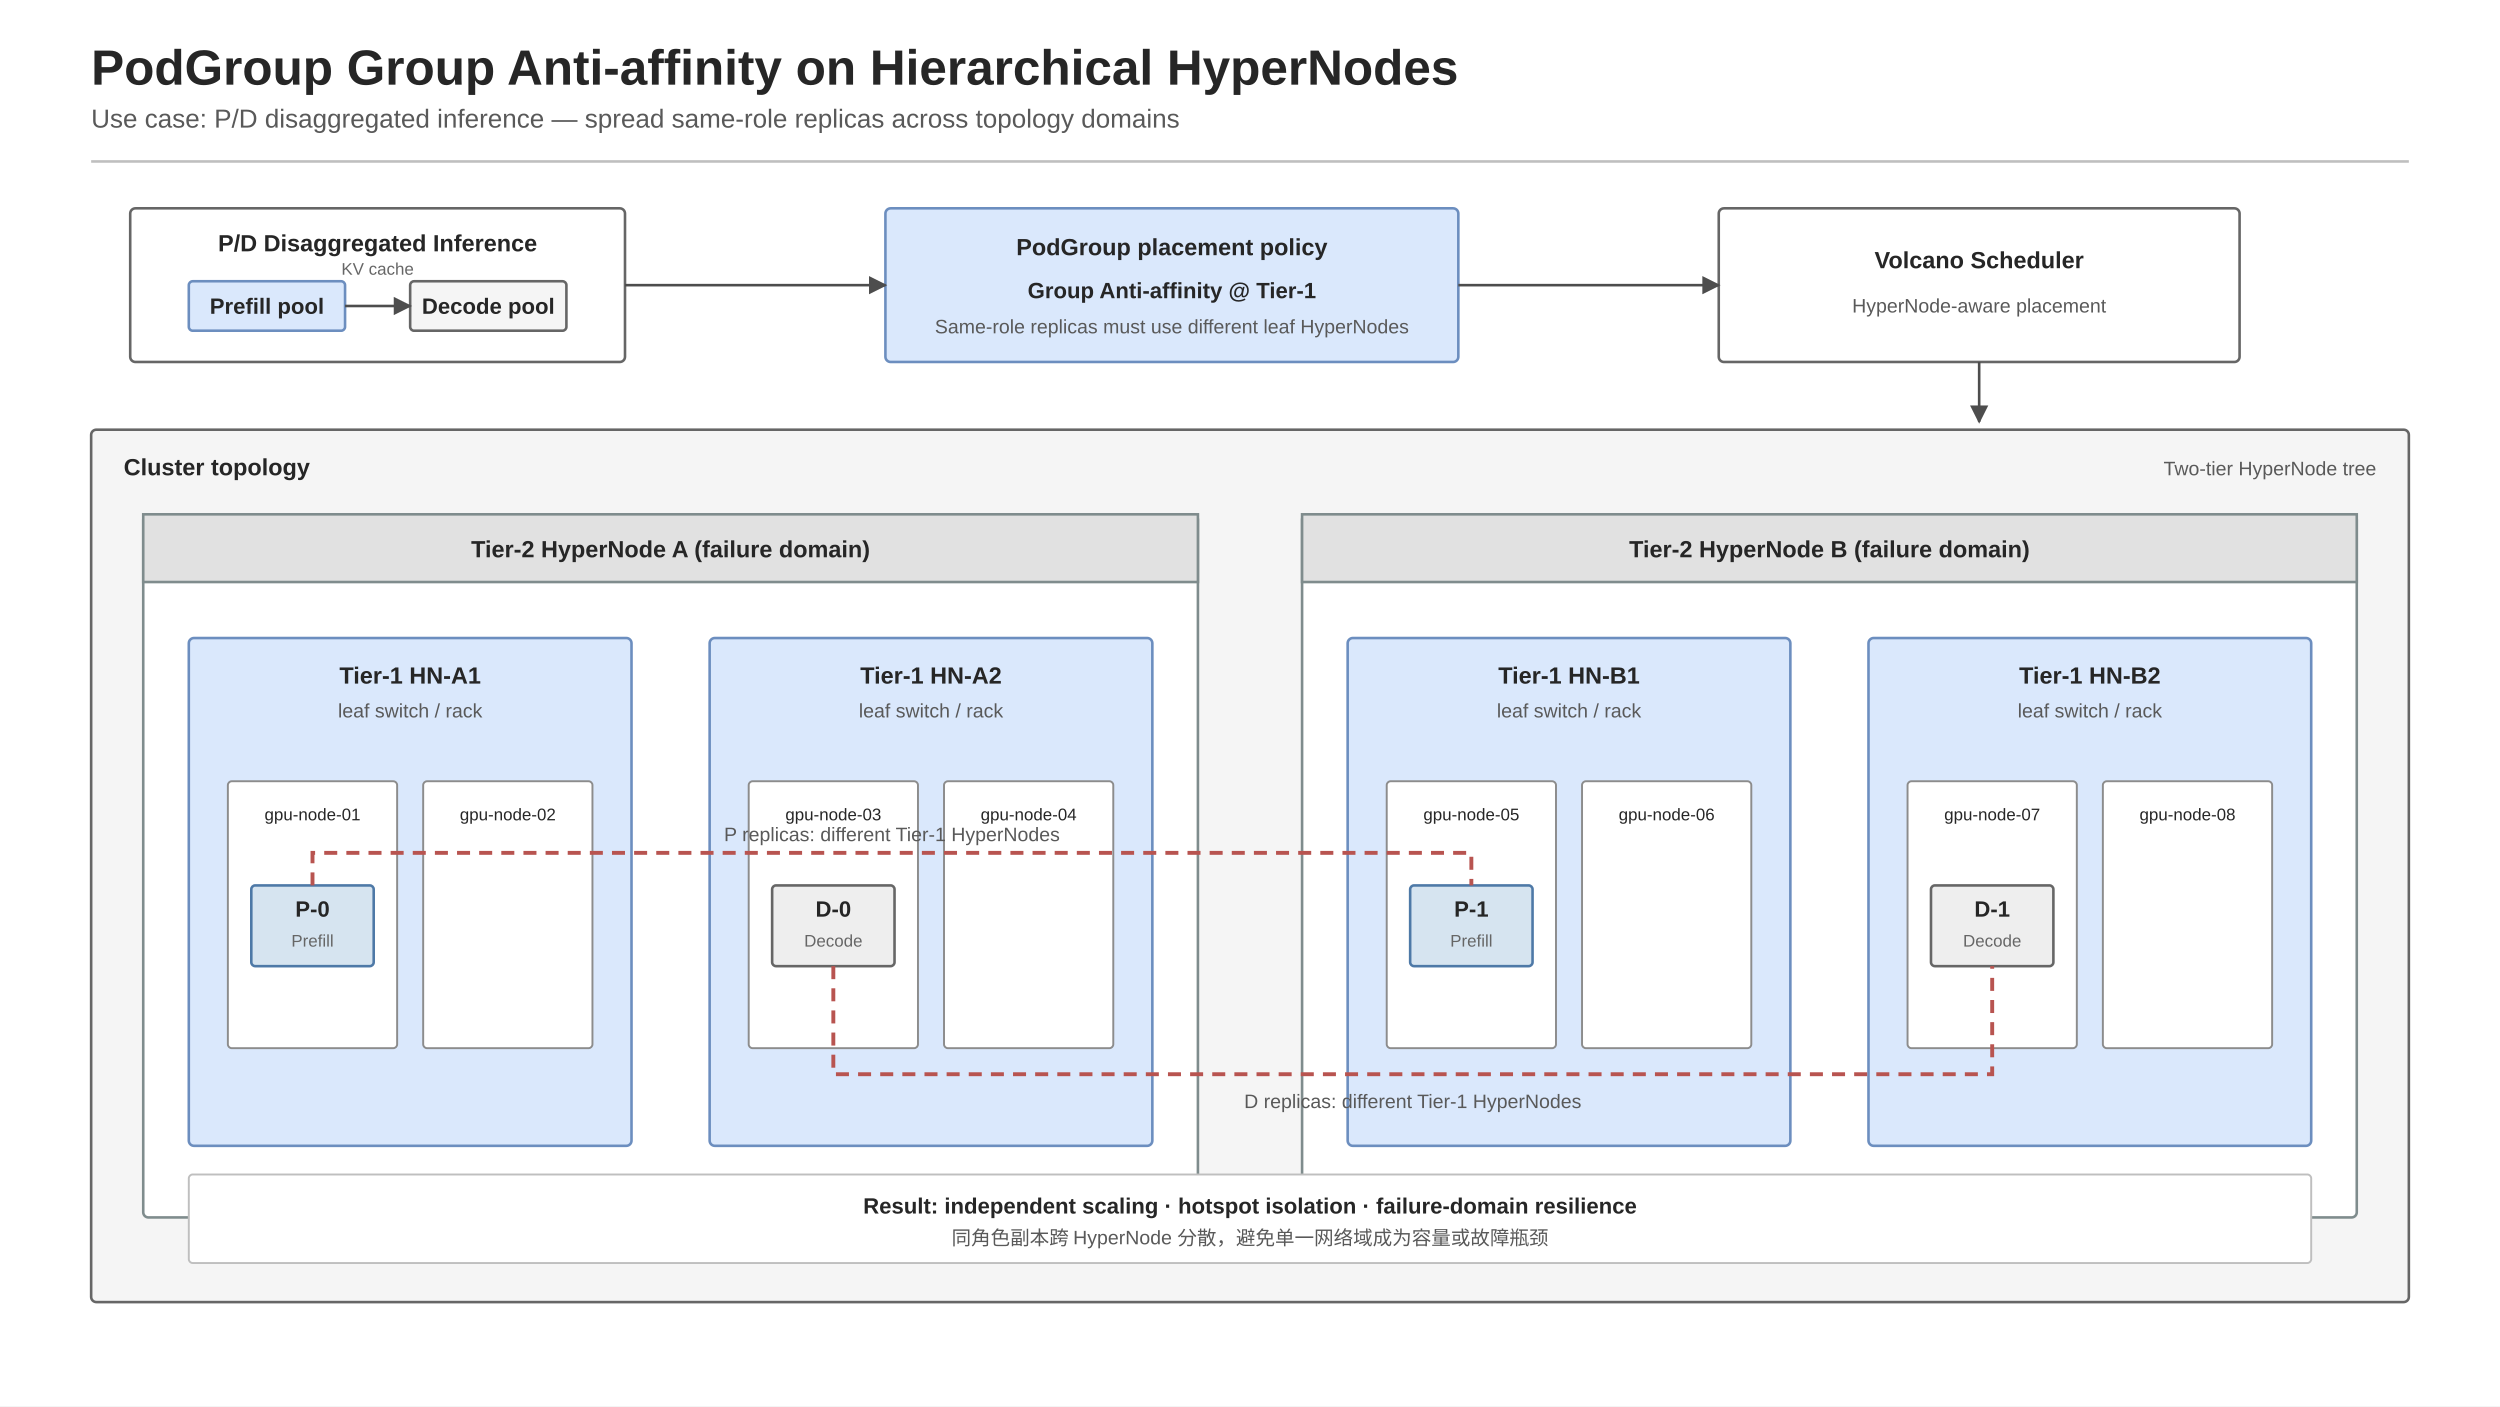
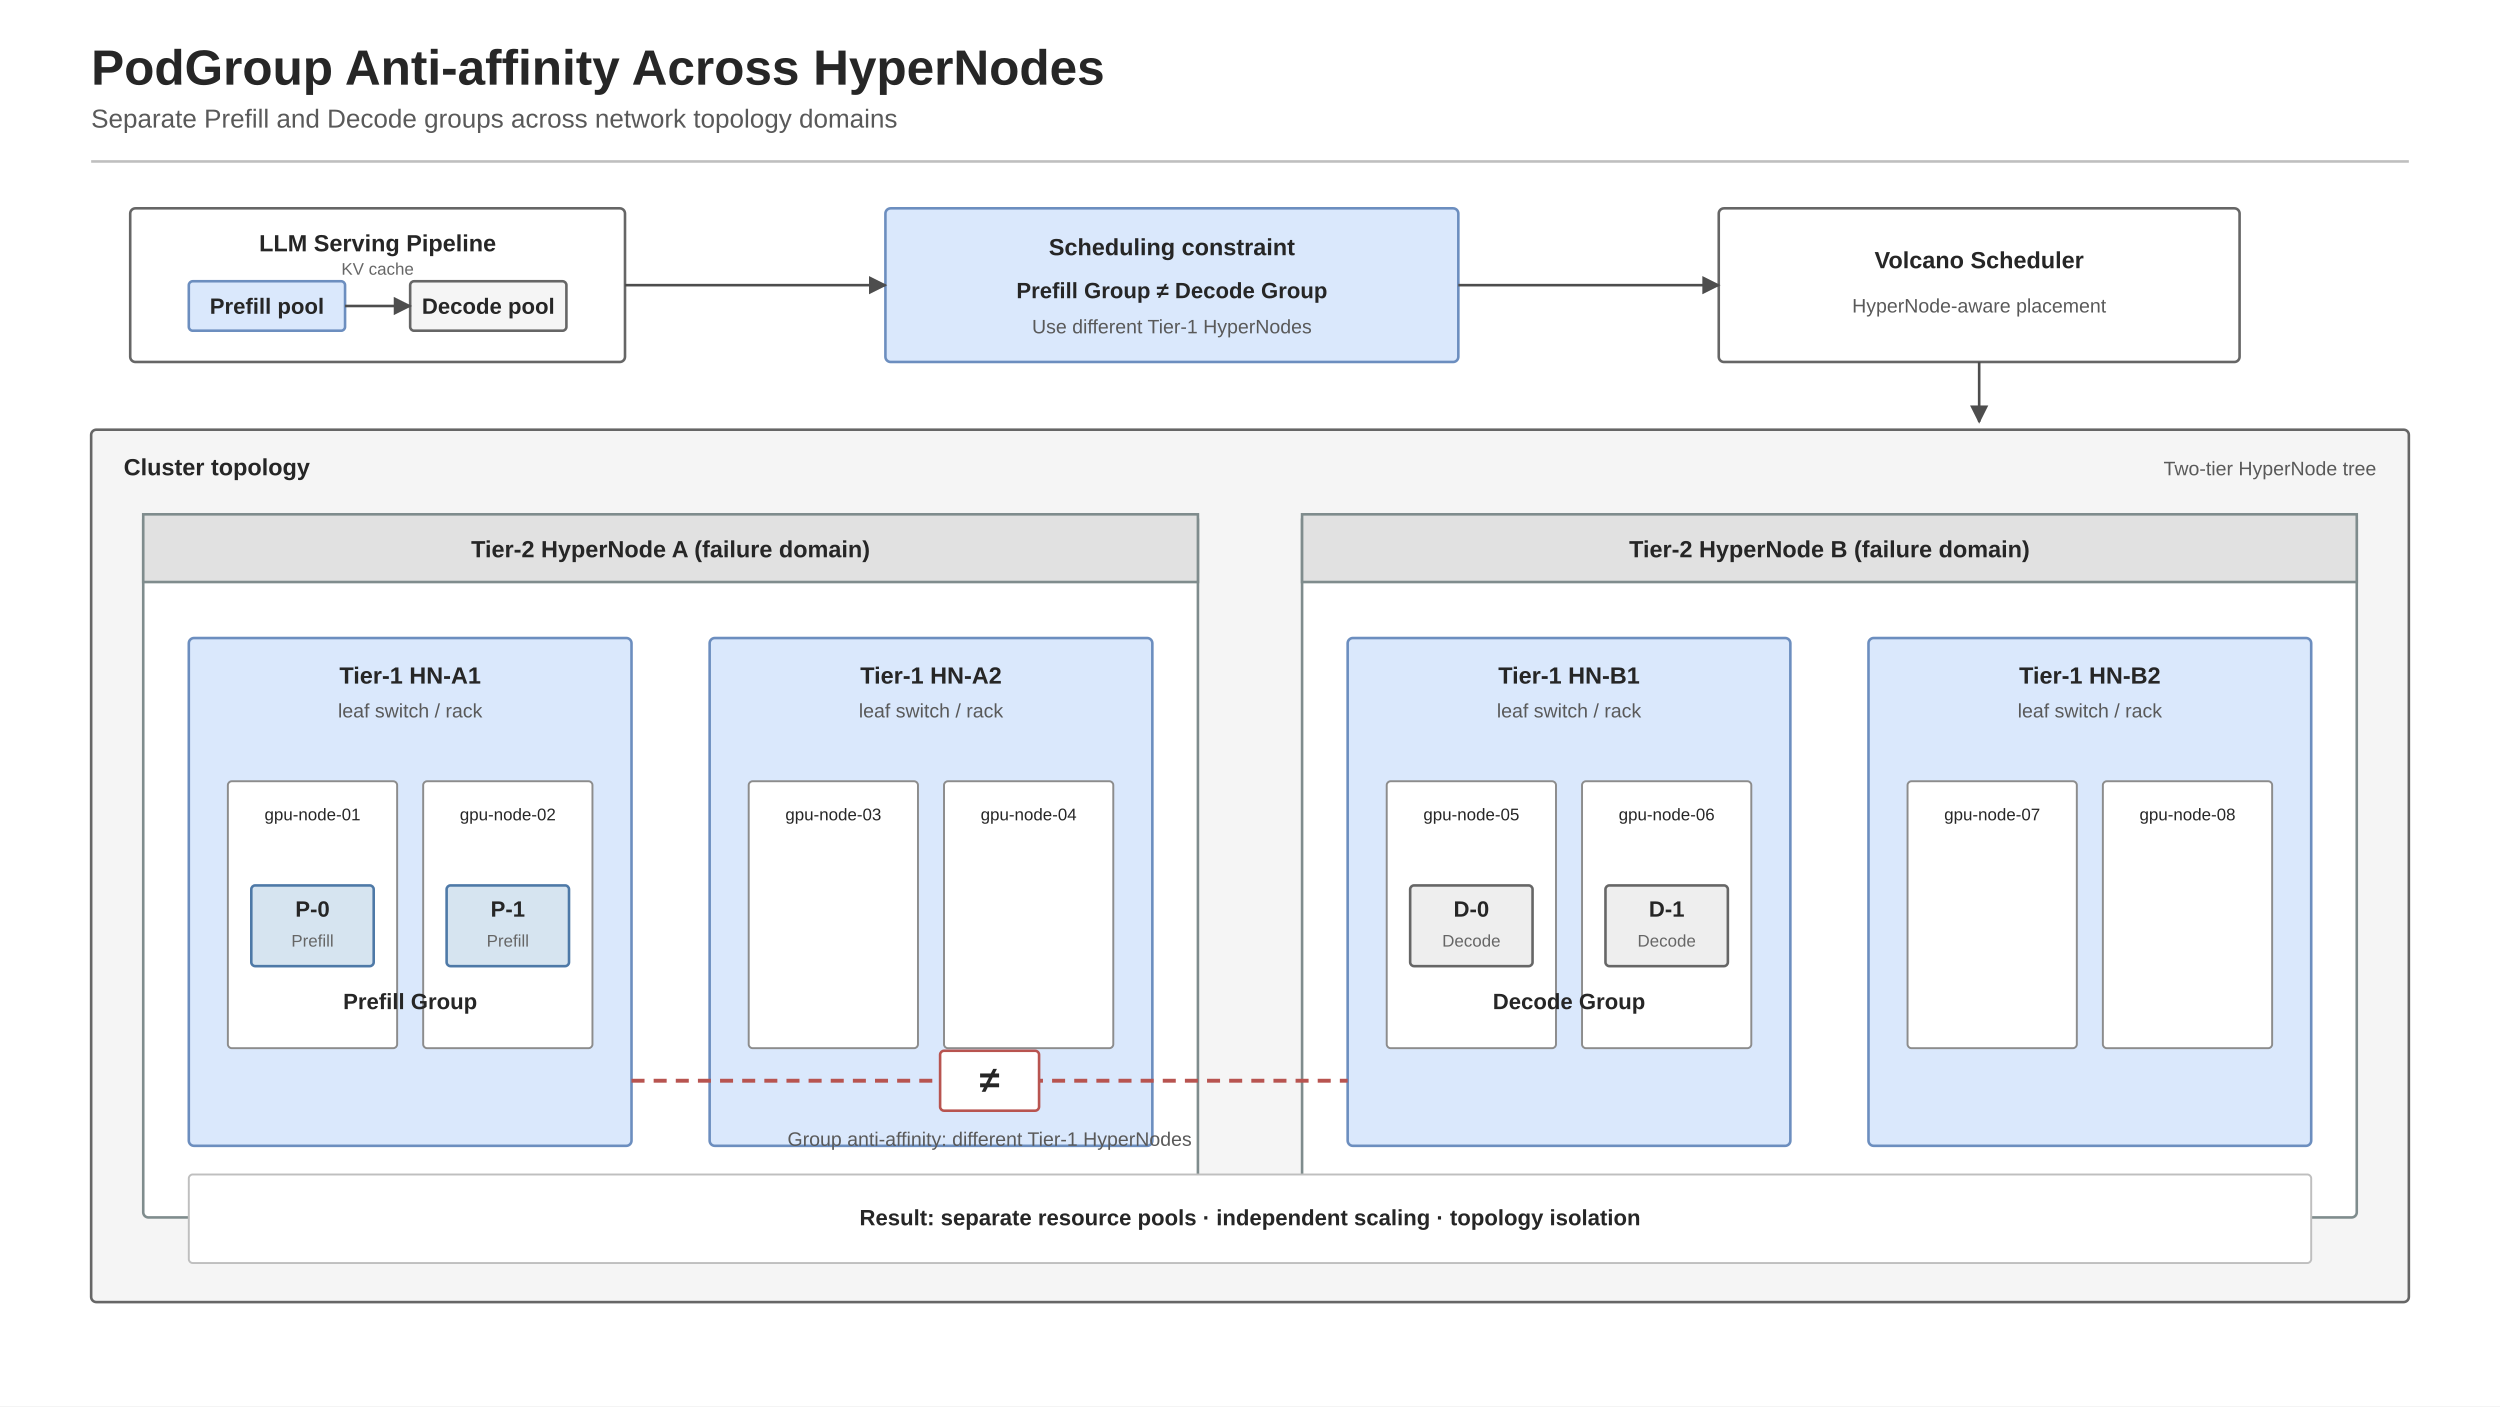
<svg xmlns="http://www.w3.org/2000/svg" width="1920" height="1080" viewBox="0 0 1920 1080">
  <defs>
    <marker id="arrow" viewBox="0 0 10 10" refX="9" refY="5" markerWidth="7" markerHeight="7" orient="auto-start-reverse">
      <path d="M0 0L10 5L0 10z" fill="#4d4d4d" />
    </marker>
    <style>
      text { font-family: Arial, "Noto Sans SC", sans-serif; fill: #262626; }
      .title { font-size: 38px; font-weight: 700; }
      .subtitle { font-size: 20px; fill: #595959; }
      .section { font-size: 18px; font-weight: 700; }
      .label { font-size: 17px; font-weight: 700; }
      .small { font-size: 15px; fill: #595959; }
      .tiny { font-size: 13px; fill: #666; }
      .box { fill: #fff; stroke: #666; stroke-width: 2; }
      .blue { fill: #dae8fc; stroke: #6c8ebf; stroke-width: 2; }
      .gray { fill: #f5f5f5; stroke: #666; stroke-width: 2; }
      .node { fill: #fff; stroke: #8c8c8c; stroke-width: 1.5; }
      .edge { fill: none; stroke: #4d4d4d; stroke-width: 2; marker-end: url(#arrow); }
      .tree { fill: none; stroke: #737373; stroke-width: 2; }
      .anti { fill: none; stroke: #b85450; stroke-width: 3; stroke-dasharray: 10 7; }
    </style>
  </defs>
  <rect width="1920" height="1080" fill="#fff" />
-   <text x="70" y="65" class="title">PodGroup Group Anti-affinity on Hierarchical HyperNodes</text>
-   <text x="70" y="98" class="subtitle">Use case: P/D disaggregated inference — spread same-role replicas across topology domains</text>
+   <text x="70" y="65" class="title">PodGroup Anti-affinity Across HyperNodes</text>
+   <text x="70" y="98" class="subtitle">Separate Prefill and Decode groups across network topology domains</text>
  <line x1="70" y1="124" x2="1850" y2="124" stroke="#bfbfbf" stroke-width="2" />
  <rect x="100" y="160" width="380" height="118" rx="4" class="box" />
-   <text x="290" y="193" class="section" text-anchor="middle">P/D Disaggregated Inference</text>
+   <text x="290" y="193" class="section" text-anchor="middle">LLM Serving Pipeline</text>
  <rect x="145" y="216" width="120" height="38" rx="3" class="blue" />
  <text x="205" y="241" class="label" text-anchor="middle">Prefill pool</text>
  <rect x="315" y="216" width="120" height="38" rx="3" class="gray" />
  <text x="375" y="241" class="label" text-anchor="middle">Decode pool</text>
  <path d="M265 235H315" class="edge" />
  <text x="290" y="211" class="tiny" text-anchor="middle">KV cache</text>
  <rect x="680" y="160" width="440" height="118" rx="4" class="blue" />
-   <text x="900" y="196" class="section" text-anchor="middle">PodGroup placement policy</text>
-   <text x="900" y="229" class="label" text-anchor="middle">Group Anti-affinity @ Tier-1</text>
-   <text x="900" y="256" class="small" text-anchor="middle">Same-role replicas must use different leaf HyperNodes</text>
+   <text x="900" y="196" class="section" text-anchor="middle">Scheduling constraint</text>
+   <text x="900" y="229" class="label" text-anchor="middle">Prefill Group ≠ Decode Group</text>
+   <text x="900" y="256" class="small" text-anchor="middle">Use different Tier-1 HyperNodes</text>
  <rect x="1320" y="160" width="400" height="118" rx="4" class="box" />
  <text x="1520" y="206" class="section" text-anchor="middle">Volcano Scheduler</text>
  <text x="1520" y="240" class="small" text-anchor="middle">HyperNode-aware placement</text>
  <path d="M480 219H680" class="edge" />
  <path d="M1120 219H1320" class="edge" />
  <path d="M1520 278V324" class="edge" />
  <rect x="70" y="330" width="1780" height="670" rx="4" class="gray" />
  <text x="95" y="365" class="section">Cluster topology</text>
  <text x="1825" y="365" class="small" text-anchor="end">Two-tier HyperNode tree</text>
  <rect x="110" y="395" width="810" height="540" rx="4" fill="#fff" stroke="#7f8c8d" stroke-width="2" />
  <rect x="1000" y="395" width="810" height="540" rx="4" fill="#fff" stroke="#7f8c8d" stroke-width="2" />
  <rect x="110" y="395" width="810" height="52" fill="#e1e1e1" stroke="#7f8c8d" stroke-width="2" />
  <rect x="1000" y="395" width="810" height="52" fill="#e1e1e1" stroke="#7f8c8d" stroke-width="2" />
  <text x="515" y="428" class="section" text-anchor="middle">Tier-2 HyperNode A (failure domain)</text>
  <text x="1405" y="428" class="section" text-anchor="middle">Tier-2 HyperNode B (failure domain)</text>
  <g>
    <rect x="145" y="490" width="340" height="390" rx="4" class="blue" />
    <rect x="545" y="490" width="340" height="390" rx="4" class="blue" />
    <rect x="1035" y="490" width="340" height="390" rx="4" class="blue" />
    <rect x="1435" y="490" width="340" height="390" rx="4" class="blue" />
    <text x="315" y="525" class="section" text-anchor="middle">Tier-1 HN-A1</text>
    <text x="715" y="525" class="section" text-anchor="middle">Tier-1 HN-A2</text>
    <text x="1205" y="525" class="section" text-anchor="middle">Tier-1 HN-B1</text>
    <text x="1605" y="525" class="section" text-anchor="middle">Tier-1 HN-B2</text>
    <text x="315" y="551" class="small" text-anchor="middle">leaf switch / rack</text>
    <text x="715" y="551" class="small" text-anchor="middle">leaf switch / rack</text>
    <text x="1205" y="551" class="small" text-anchor="middle">leaf switch / rack</text>
    <text x="1605" y="551" class="small" text-anchor="middle">leaf switch / rack</text>
  </g>
  <g>
    <rect x="175" y="600" width="130" height="205" rx="3" class="node" />
    <rect x="325" y="600" width="130" height="205" rx="3" class="node" />
    <rect x="575" y="600" width="130" height="205" rx="3" class="node" />
    <rect x="725" y="600" width="130" height="205" rx="3" class="node" />
    <rect x="1065" y="600" width="130" height="205" rx="3" class="node" />
    <rect x="1215" y="600" width="130" height="205" rx="3" class="node" />
    <rect x="1465" y="600" width="130" height="205" rx="3" class="node" />
    <rect x="1615" y="600" width="130" height="205" rx="3" class="node" />
  </g>
  <g class="tiny" text-anchor="middle">
    <text x="240" y="630">gpu-node-01</text>
    <text x="390" y="630">gpu-node-02</text>
    <text x="640" y="630">gpu-node-03</text>
    <text x="790" y="630">gpu-node-04</text>
    <text x="1130" y="630">gpu-node-05</text>
    <text x="1280" y="630">gpu-node-06</text>
    <text x="1530" y="630">gpu-node-07</text>
    <text x="1680" y="630">gpu-node-08</text>
  </g>
  <g>
    <rect x="193" y="680" width="94" height="62" rx="3" fill="#d6e4f0" stroke="#4e79a7" stroke-width="2" />
    <text x="240" y="704" class="label" text-anchor="middle">P-0</text>
    <text x="240" y="727" class="tiny" text-anchor="middle">Prefill</text>
-     <rect x="593" y="680" width="94" height="62" rx="3" fill="#eee" stroke="#666" stroke-width="2" />
-     <text x="640" y="704" class="label" text-anchor="middle">D-0</text>
-     <text x="640" y="727" class="tiny" text-anchor="middle">Decode</text>
-     <rect x="1083" y="680" width="94" height="62" rx="3" fill="#d6e4f0" stroke="#4e79a7" stroke-width="2" />
-     <text x="1130" y="704" class="label" text-anchor="middle">P-1</text>
-     <text x="1130" y="727" class="tiny" text-anchor="middle">Prefill</text>
-     <rect x="1483" y="680" width="94" height="62" rx="3" fill="#eee" stroke="#666" stroke-width="2" />
-     <text x="1530" y="704" class="label" text-anchor="middle">D-1</text>
-     <text x="1530" y="727" class="tiny" text-anchor="middle">Decode</text>
+     <rect x="343" y="680" width="94" height="62" rx="3" fill="#d6e4f0" stroke="#4e79a7" stroke-width="2" />
+     <text x="390" y="704" class="label" text-anchor="middle">P-1</text>
+     <text x="390" y="727" class="tiny" text-anchor="middle">Prefill</text>
+     <rect x="1083" y="680" width="94" height="62" rx="3" fill="#eee" stroke="#666" stroke-width="2" />
+     <text x="1130" y="704" class="label" text-anchor="middle">D-0</text>
+     <text x="1130" y="727" class="tiny" text-anchor="middle">Decode</text>
+     <rect x="1233" y="680" width="94" height="62" rx="3" fill="#eee" stroke="#666" stroke-width="2" />
+     <text x="1280" y="704" class="label" text-anchor="middle">D-1</text>
+     <text x="1280" y="727" class="tiny" text-anchor="middle">Decode</text>
  </g>
-   <path d="M240 680V655H1130V680" class="anti" />
-   <path d="M640 742V825H1530V742" class="anti" />
-   <text x="685" y="646" class="small" fill="#b85450" text-anchor="middle">P replicas: different Tier-1 HyperNodes</text>
-   <text x="1085" y="851" class="small" fill="#b85450" text-anchor="middle">D replicas: different Tier-1 HyperNodes</text>
+   <text x="315" y="775" class="label" text-anchor="middle">Prefill Group</text>
+   <text x="1205" y="775" class="label" text-anchor="middle">Decode Group</text>
+   <path d="M485 830H1035" class="anti" />
+   <rect x="722" y="807" width="76" height="46" rx="3" fill="#fff" stroke="#b85450" stroke-width="2" />
+   <text x="760" y="839" font-size="28" font-weight="700" fill="#b85450" text-anchor="middle">≠</text>
+   <text x="760" y="880" class="small" fill="#b85450" text-anchor="middle">Group anti-affinity: different Tier-1 HyperNodes</text>
  <rect x="145" y="902" width="1630" height="68" rx="3" fill="#fff" stroke="#bfbfbf" stroke-width="1.5" />
-   <text x="960" y="932" class="label" text-anchor="middle">Result: independent scaling · hotspot isolation · failure-domain resilience</text>
-   <text x="960" y="956" class="small" text-anchor="middle">同角色副本跨 HyperNode 分散，避免单一网络域成为容量或故障瓶颈</text>
+   <text x="960" y="941" class="label" text-anchor="middle">Result: separate resource pools · independent scaling · topology isolation</text>
</svg>
